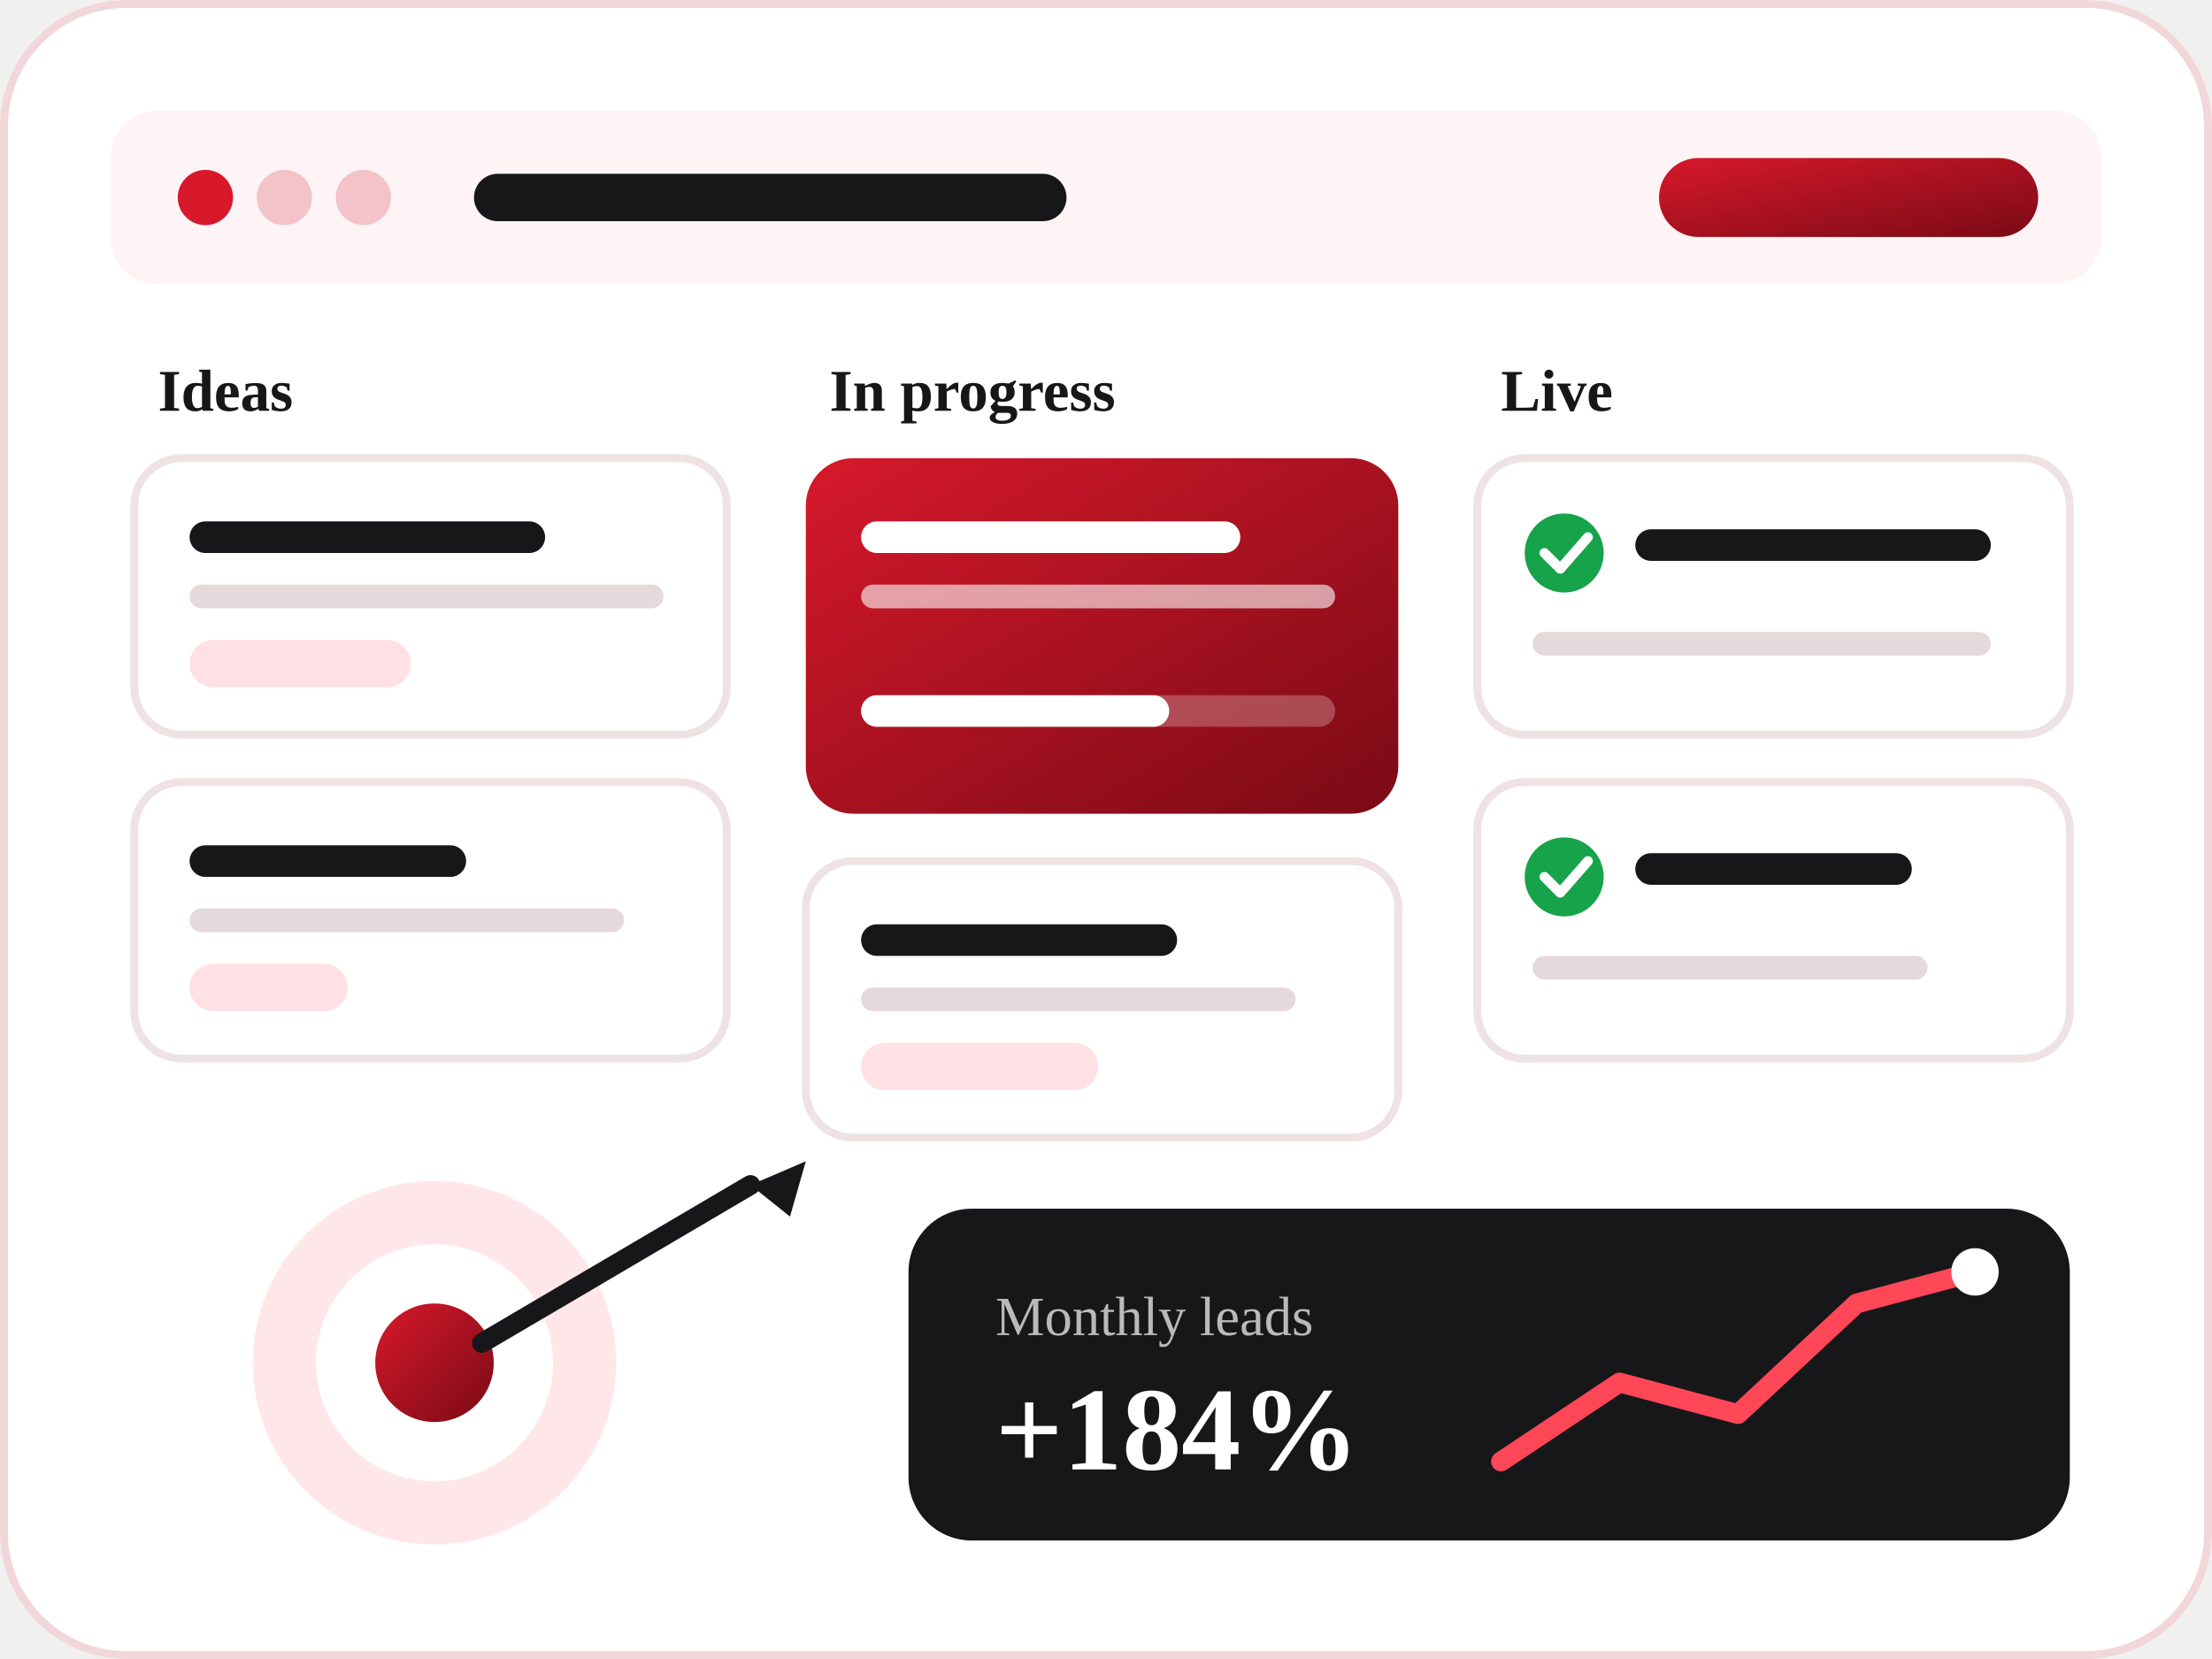
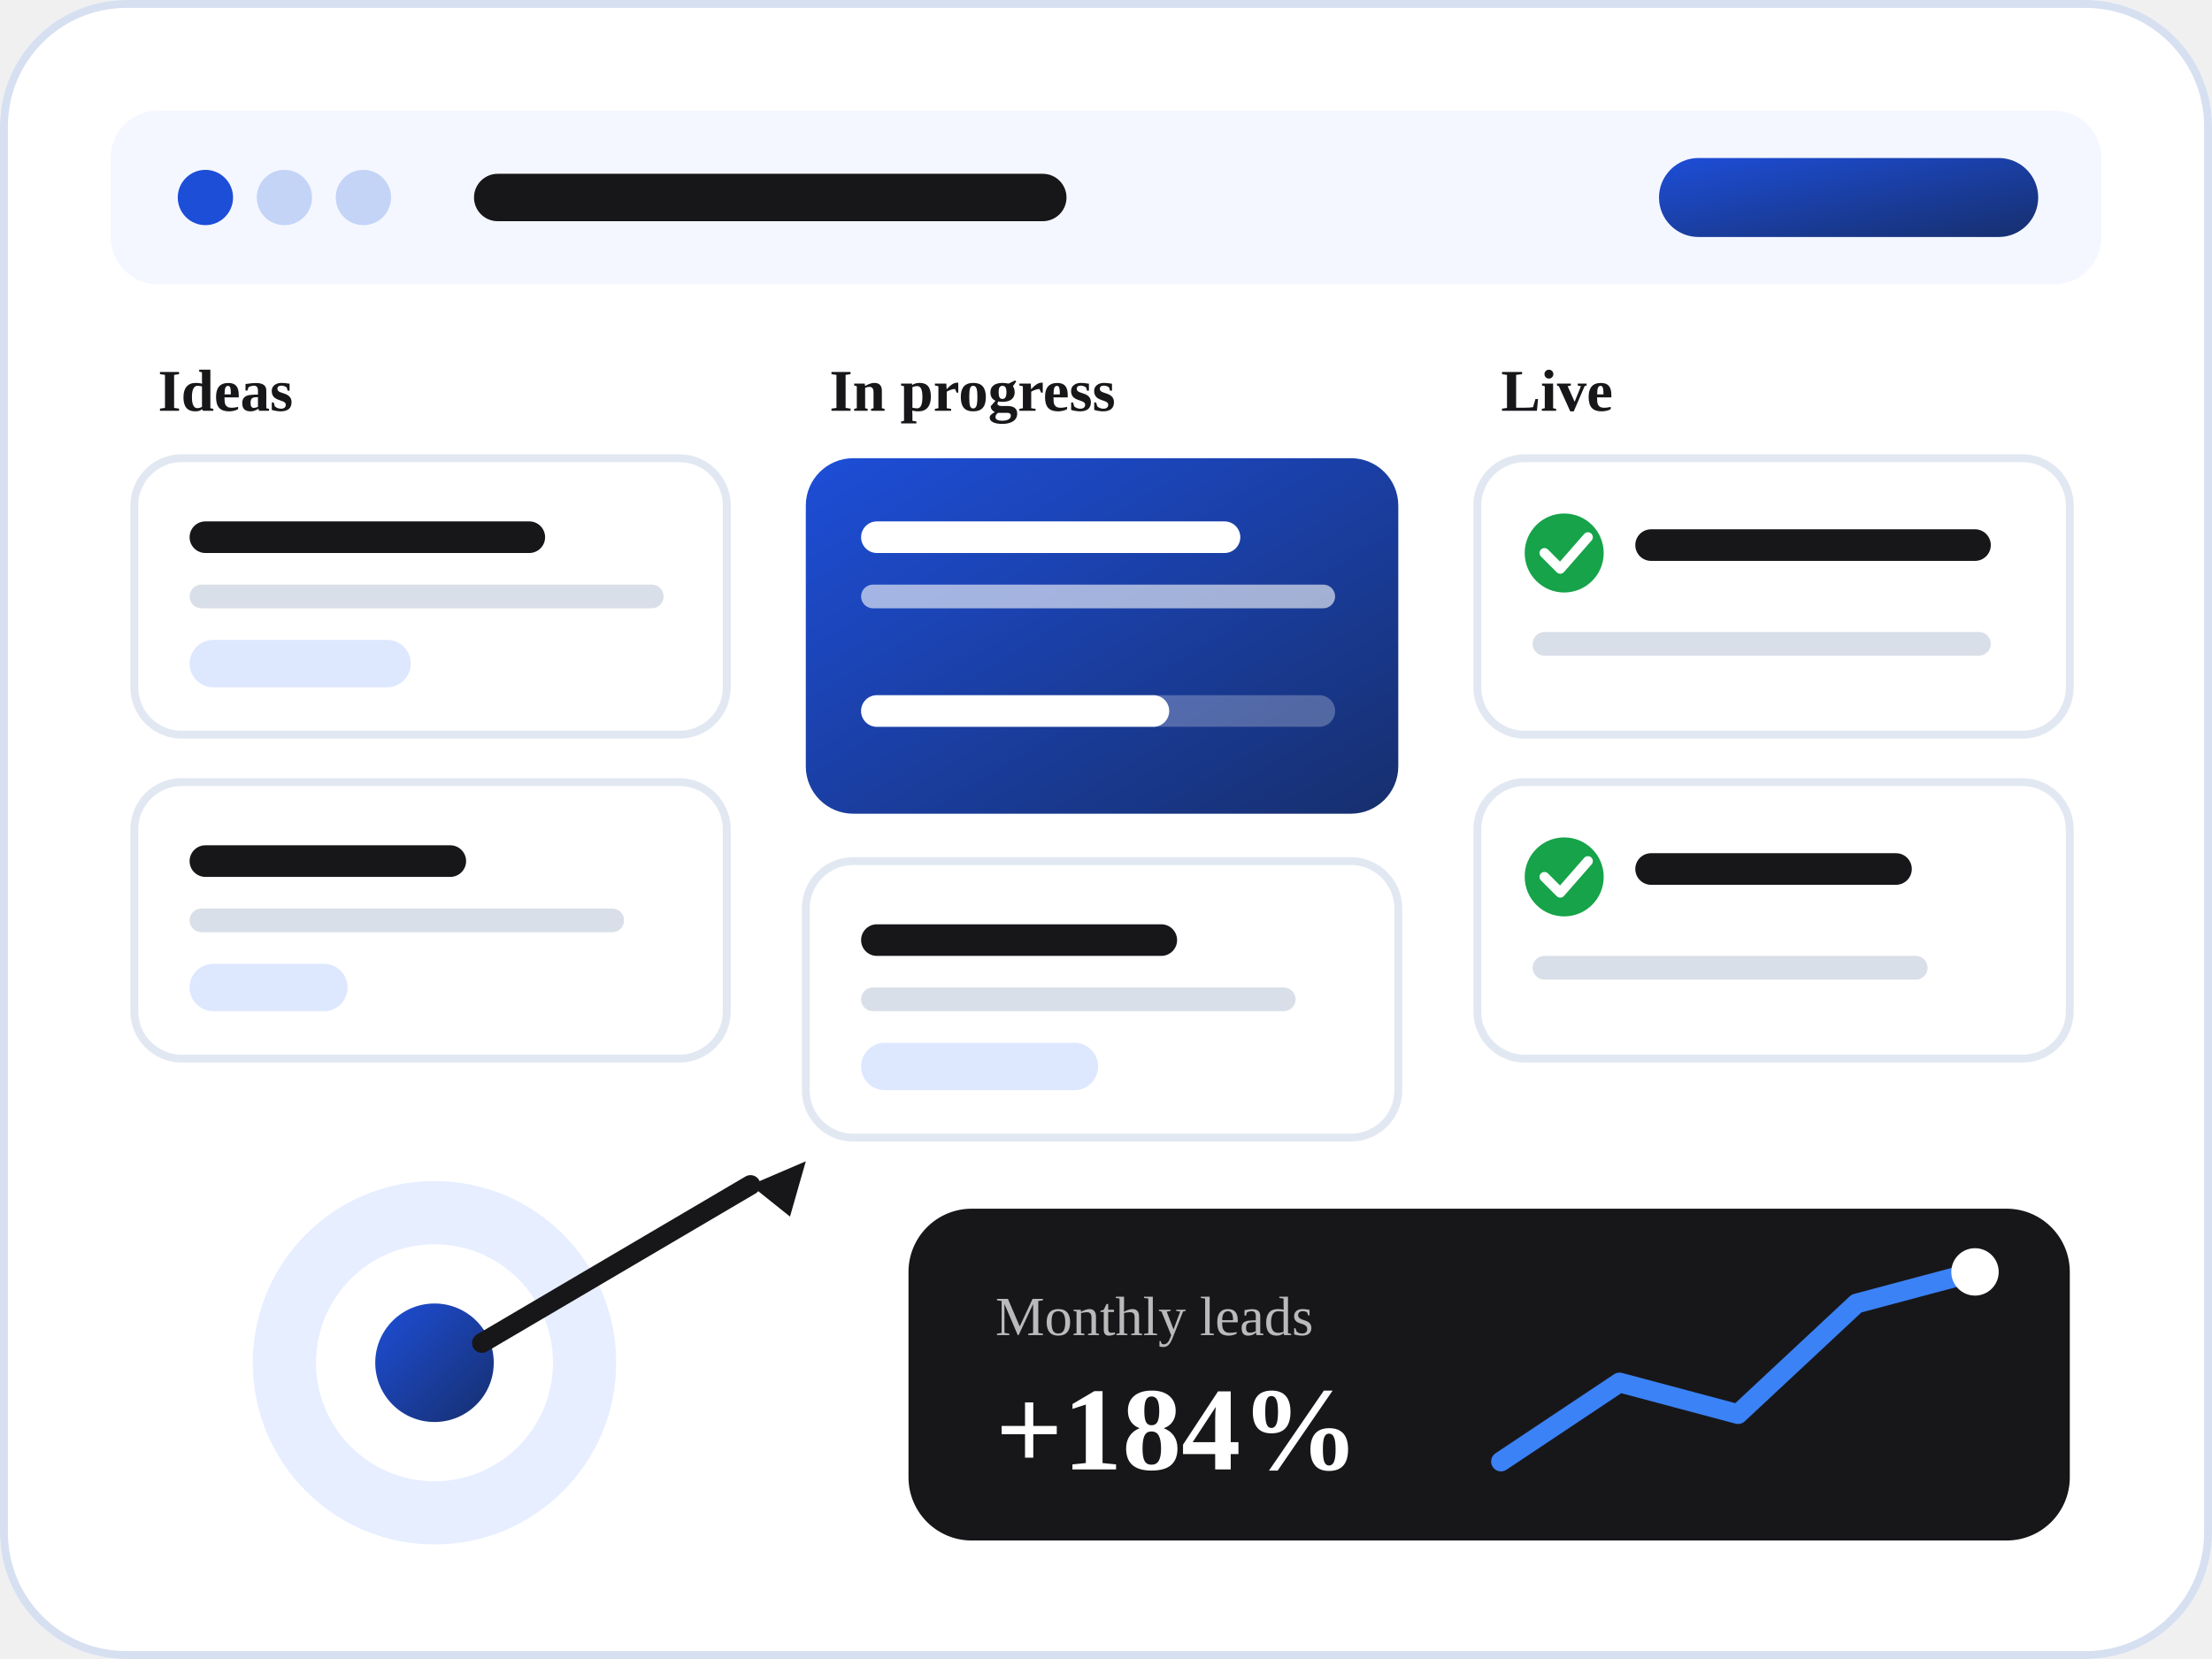
<svg xmlns="http://www.w3.org/2000/svg" viewBox="0 0 560 420" fill="none">
  <defs>
    <linearGradient id="er" x1="0" y1="0" x2="1" y2="1">
-       <stop offset="0" stop-color="#d7192b" />
-       <stop offset="1" stop-color="#7a0a15" />
+       <stop offset="0" stop-color="#1d4ed8" />
+       <stop offset="1" stop-color="#172f6e" />
    </linearGradient>
  </defs>
  <rect width="560" height="420" rx="32" fill="#fff" />
-   <rect x="1" y="1" width="558" height="418" rx="31" stroke="#f1d6da" stroke-width="2" />
-   <rect x="28" y="28" width="504" height="44" rx="12" fill="#fff4f5" />
-   <circle cx="52" cy="50" r="7" fill="#d7192b" />
-   <circle cx="72" cy="50" r="7" fill="#f3c3c9" />
-   <circle cx="92" cy="50" r="7" fill="#f3c3c9" />
+   <rect x="1" y="1" width="558" height="418" rx="31" stroke="#d6e0f1" stroke-width="2" />
+   <rect x="28" y="28" width="504" height="44" rx="12" fill="#f4f7ff" />
+   <circle cx="52" cy="50" r="7" fill="#1d4ed8" />
+   <circle cx="72" cy="50" r="7" fill="#c3d4f7" />
+   <circle cx="92" cy="50" r="7" fill="#c3d4f7" />
  <rect x="120" y="44" width="150" height="12" rx="6" fill="#17171a" />
  <rect x="420" y="40" width="96" height="20" rx="10" fill="url(#er)" />
  <g font-family="Times New Roman, serif" font-size="15" font-weight="700" fill="#17171a">
    <text x="40" y="104">Ideas</text>
    <text x="210" y="104">In progress</text>
    <text x="380" y="104">Live</text>
  </g>
  <g>
-     <rect x="34" y="116" width="150" height="70" rx="12" fill="#fff" stroke="#efe2e4" stroke-width="2" />
+     <rect x="34" y="116" width="150" height="70" rx="12" fill="#fff" stroke="#e2e8f2" stroke-width="2" />
    <rect x="48" y="132" width="90" height="8" rx="4" fill="#17171a" />
-     <rect x="48" y="148" width="120" height="6" rx="3" fill="#e6d9db" />
-     <rect x="48" y="162" width="56" height="12" rx="6" fill="#ffe0e4" />
-     <rect x="34" y="198" width="150" height="70" rx="12" fill="#fff" stroke="#efe2e4" stroke-width="2" />
+     <rect x="48" y="148" width="120" height="6" rx="3" fill="#d9dfe8" />
+     <rect x="48" y="162" width="56" height="12" rx="6" fill="#dde8ff" />
+     <rect x="34" y="198" width="150" height="70" rx="12" fill="#fff" stroke="#e2e8f2" stroke-width="2" />
    <rect x="48" y="214" width="70" height="8" rx="4" fill="#17171a" />
-     <rect x="48" y="230" width="110" height="6" rx="3" fill="#e6d9db" />
-     <rect x="48" y="244" width="40" height="12" rx="6" fill="#ffe0e4" />
+     <rect x="48" y="230" width="110" height="6" rx="3" fill="#d9dfe8" />
+     <rect x="48" y="244" width="40" height="12" rx="6" fill="#dde8ff" />
    <rect x="204" y="116" width="150" height="90" rx="12" fill="url(#er)" />
    <rect x="218" y="132" width="96" height="8" rx="4" fill="#fff" />
    <rect x="218" y="148" width="120" height="6" rx="3" fill="#fff" opacity=".6" />
    <rect x="218" y="176" width="120" height="8" rx="4" fill="#fff" opacity=".25" />
    <rect x="218" y="176" width="78" height="8" rx="4" fill="#fff" />
-     <rect x="204" y="218" width="150" height="70" rx="12" fill="#fff" stroke="#efe2e4" stroke-width="2" />
+     <rect x="204" y="218" width="150" height="70" rx="12" fill="#fff" stroke="#e2e8f2" stroke-width="2" />
    <rect x="218" y="234" width="80" height="8" rx="4" fill="#17171a" />
-     <rect x="218" y="250" width="110" height="6" rx="3" fill="#e6d9db" />
-     <rect x="218" y="264" width="60" height="12" rx="6" fill="#ffe0e4" />
-     <rect x="374" y="116" width="150" height="70" rx="12" fill="#fff" stroke="#efe2e4" stroke-width="2" />
+     <rect x="218" y="250" width="110" height="6" rx="3" fill="#d9dfe8" />
+     <rect x="218" y="264" width="60" height="12" rx="6" fill="#dde8ff" />
+     <rect x="374" y="116" width="150" height="70" rx="12" fill="#fff" stroke="#e2e8f2" stroke-width="2" />
    <circle cx="396" cy="140" r="10" fill="#16a34a" />
    <path d="m391 140 4 4 7-8" stroke="#fff" stroke-width="2.5" stroke-linecap="round" stroke-linejoin="round" />
    <rect x="414" y="134" width="90" height="8" rx="4" fill="#17171a" />
-     <rect x="388" y="160" width="116" height="6" rx="3" fill="#e6d9db" />
-     <rect x="374" y="198" width="150" height="70" rx="12" fill="#fff" stroke="#efe2e4" stroke-width="2" />
+     <rect x="388" y="160" width="116" height="6" rx="3" fill="#d9dfe8" />
+     <rect x="374" y="198" width="150" height="70" rx="12" fill="#fff" stroke="#e2e8f2" stroke-width="2" />
    <circle cx="396" cy="222" r="10" fill="#16a34a" />
    <path d="m391 222 4 4 7-8" stroke="#fff" stroke-width="2.5" stroke-linecap="round" stroke-linejoin="round" />
    <rect x="414" y="216" width="70" height="8" rx="4" fill="#17171a" />
-     <rect x="388" y="242" width="100" height="6" rx="3" fill="#e6d9db" />
+     <rect x="388" y="242" width="100" height="6" rx="3" fill="#d9dfe8" />
  </g>
-   <circle cx="110" cy="345" r="46" fill="#ffe6e9" />
+   <circle cx="110" cy="345" r="46" fill="#e6eeff" />
  <circle cx="110" cy="345" r="30" fill="#fff" />
  <circle cx="110" cy="345" r="15" fill="url(#er)" />
  <path d="M190 300 122 340" stroke="#17171a" stroke-width="5" stroke-linecap="round" />
  <path d="M190 300l14-6-4 14z" fill="#17171a" />
  <rect x="230" y="306" width="294" height="84" rx="16" fill="#17171a" />
  <text x="252" y="338" font-family="Times New Roman, serif" font-size="14" fill="#fff" opacity=".7">Monthly leads</text>
  <text x="252" y="372" font-family="Times New Roman, serif" font-size="30" font-weight="700" fill="#fff">+184%</text>
-   <path d="M380 370 410 350 440 358 470 330 500 322" stroke="#ff4757" stroke-width="5" stroke-linecap="round" stroke-linejoin="round" />
+   <path d="M380 370 410 350 440 358 470 330 500 322" stroke="#3b82f6" stroke-width="5" stroke-linecap="round" stroke-linejoin="round" />
  <circle cx="500" cy="322" r="6" fill="#fff" />
</svg>
